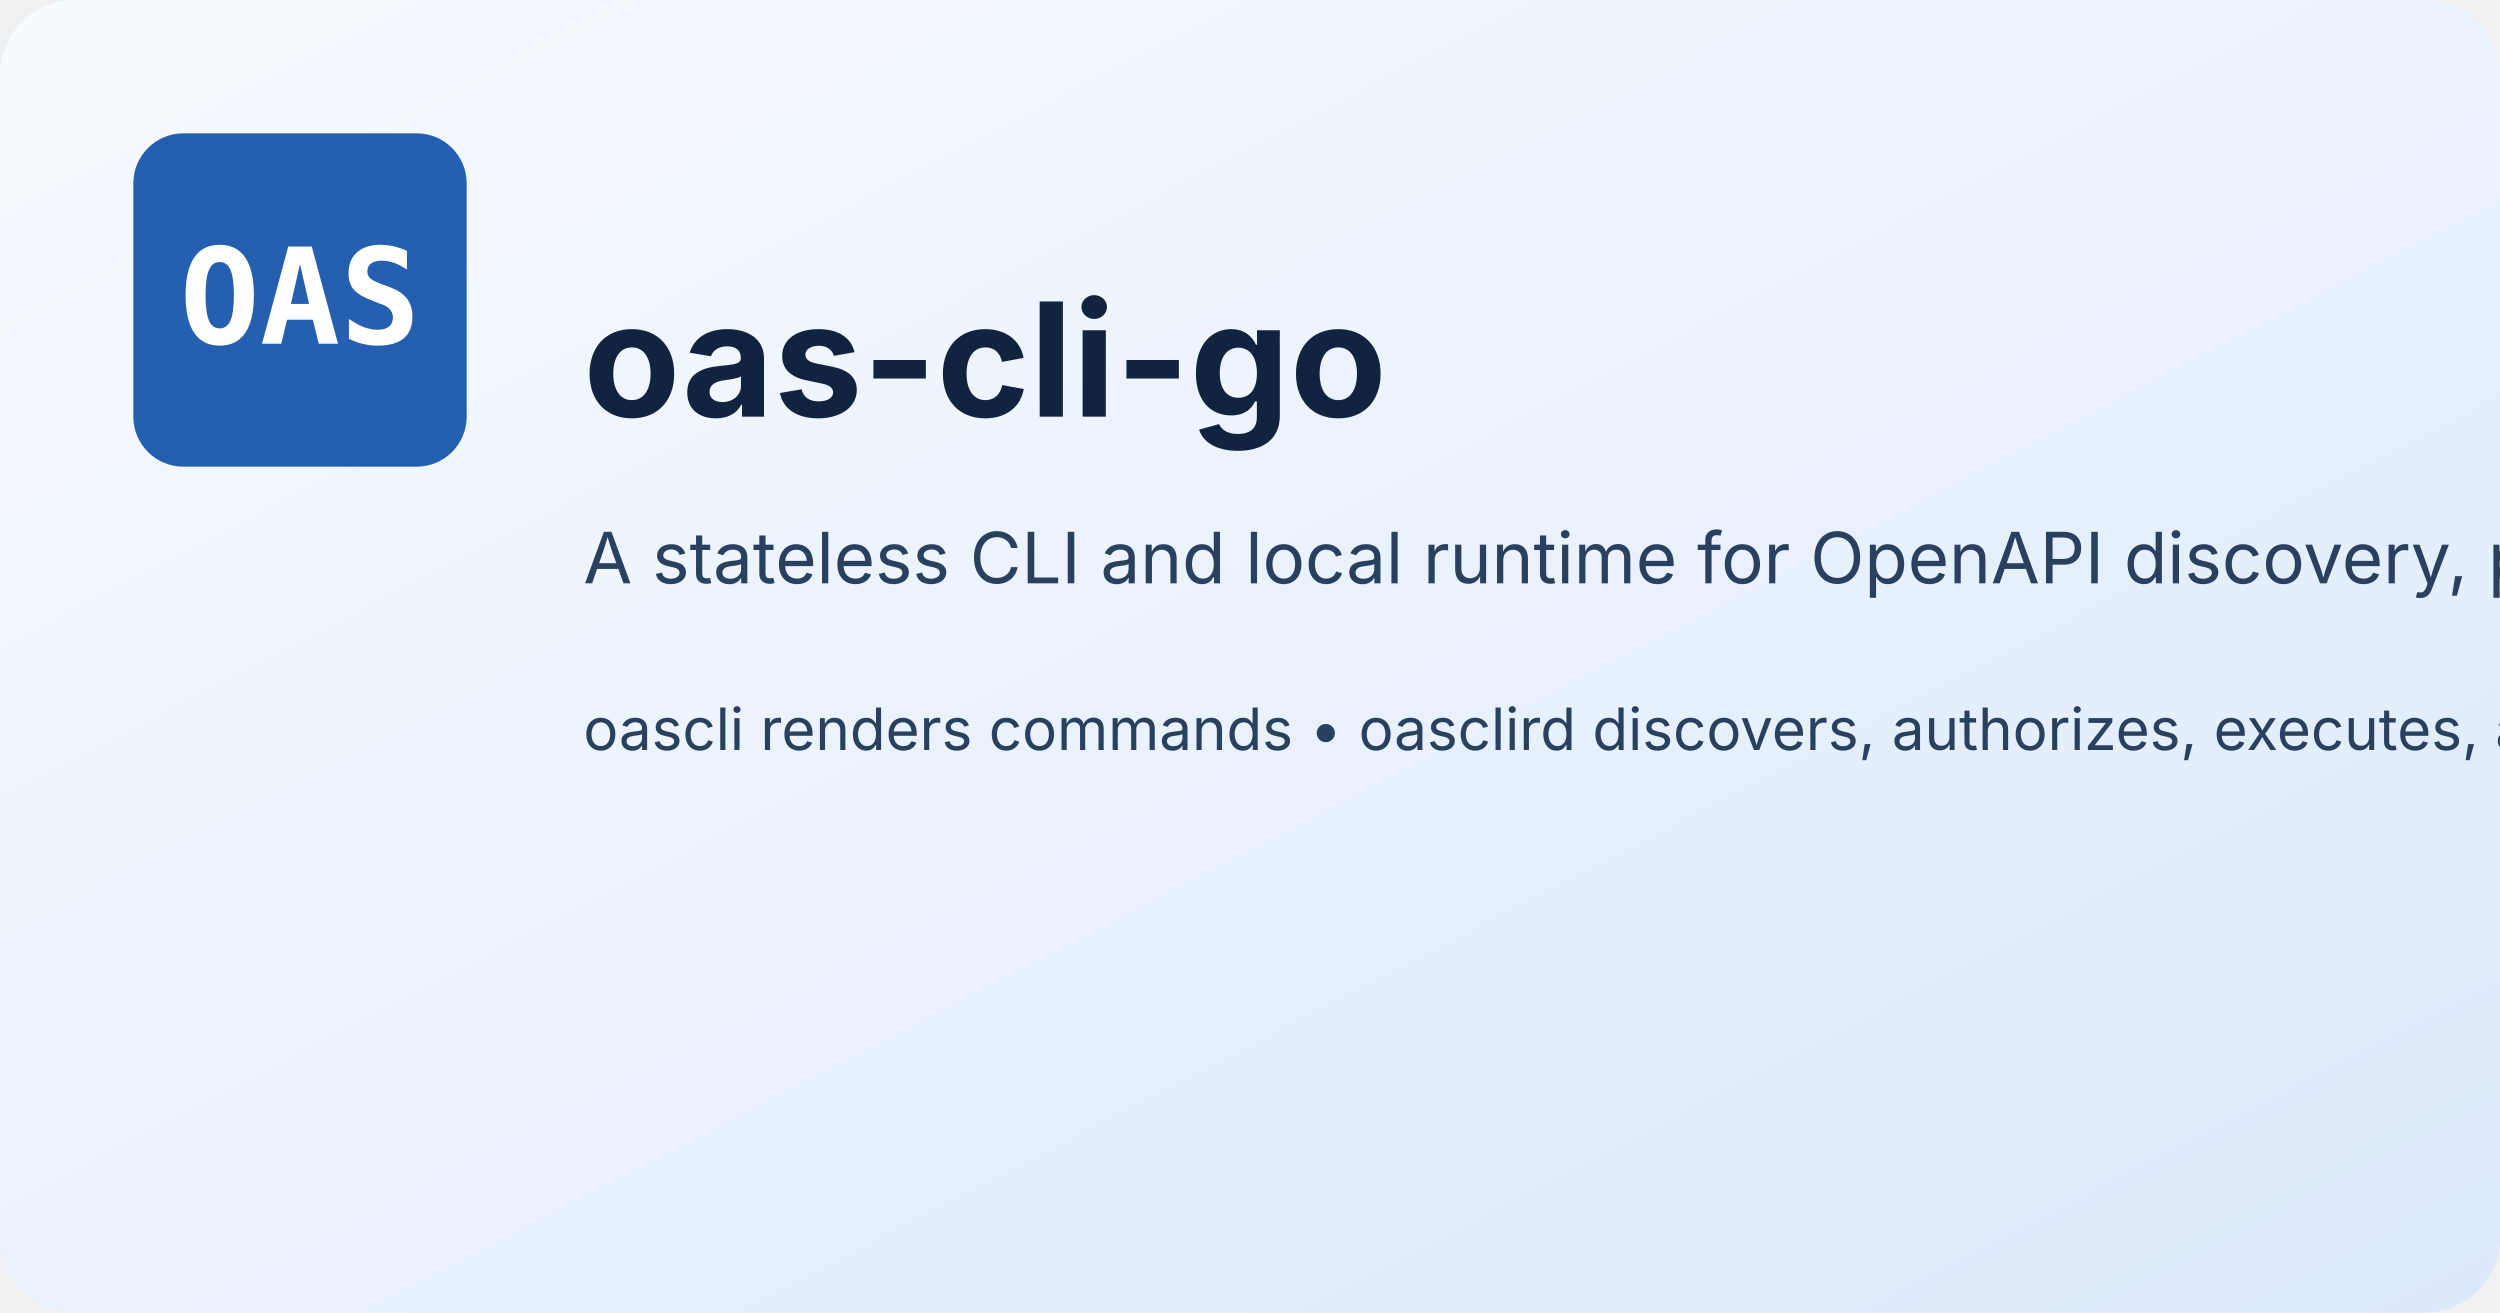
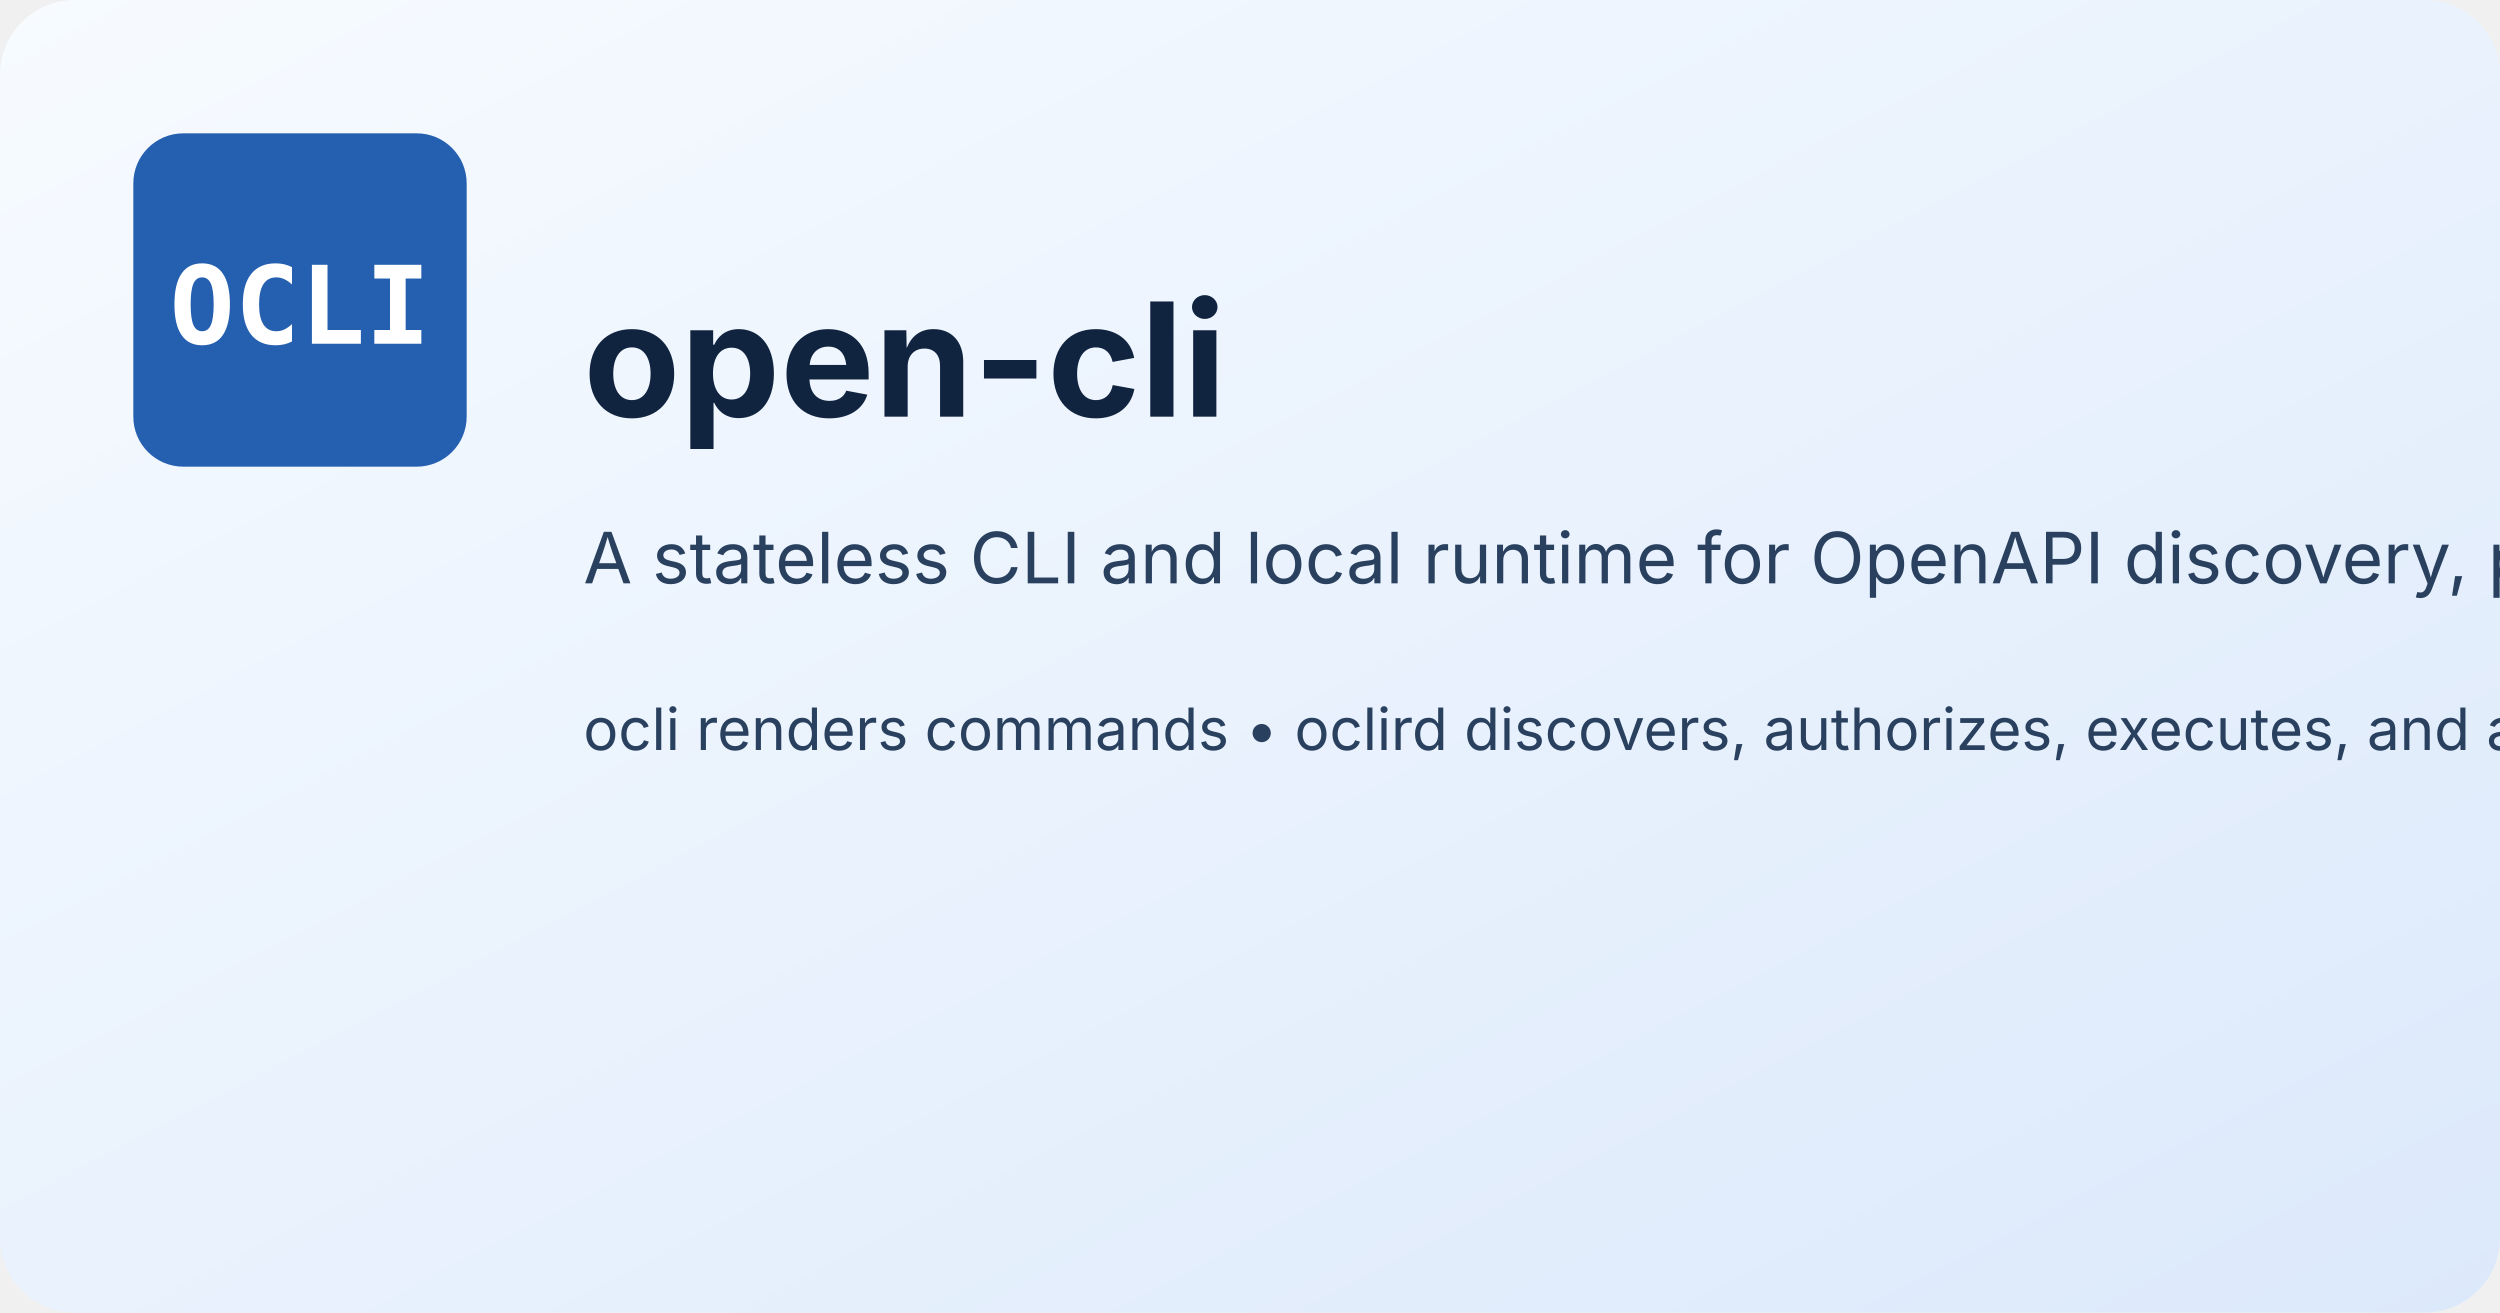
<svg xmlns="http://www.w3.org/2000/svg" width="1200" height="630" viewBox="0 0 1200 630" role="img" aria-labelledby="title desc">
  <defs>
    <linearGradient id="bg" x1="0" y1="0" x2="1" y2="1">
      <stop offset="0%" stop-color="#f7fbff" />
      <stop offset="100%" stop-color="#dce9fb" />
    </linearGradient>
  </defs>
  <rect width="1200" height="630" rx="36" fill="url(#bg)" />
  <rect x="64" y="64" width="160" height="160" rx="24" fill="#255fb0" />
-   <text x="144" y="165" text-anchor="middle" font-family="ui-monospace, SFMono-Regular, Menlo, monospace" font-size="64" font-weight="700" fill="#ffffff">OAS</text>
-   <text x="280" y="200" font-family="Inter, Arial, sans-serif" font-size="76" font-weight="700" fill="#10233f">oas-cli-go</text>
+   <text x="144" y="165" text-anchor="middle" font-family="ui-monospace, SFMono-Regular, Menlo, monospace" font-size="52" font-weight="700" fill="#ffffff">OCLI</text>
+   <text x="280" y="200" font-family="Inter, Arial, sans-serif" font-size="76" font-weight="700" fill="#10233f">open-cli</text>
  <text x="280" y="280" font-family="Inter, Arial, sans-serif" font-size="34" fill="#29415f">A stateless CLI and local runtime for OpenAPI discovery, policy, and execution.</text>
-   <text x="280" y="360" font-family="Inter, Arial, sans-serif" font-size="28" fill="#29415f">oascli renders commands • oasclird discovers, authorizes, executes, and audits</text>
+   <text x="280" y="360" font-family="Inter, Arial, sans-serif" font-size="28" fill="#29415f">ocli renders commands • oclird discovers, authorizes, executes, and audits</text>
</svg>
